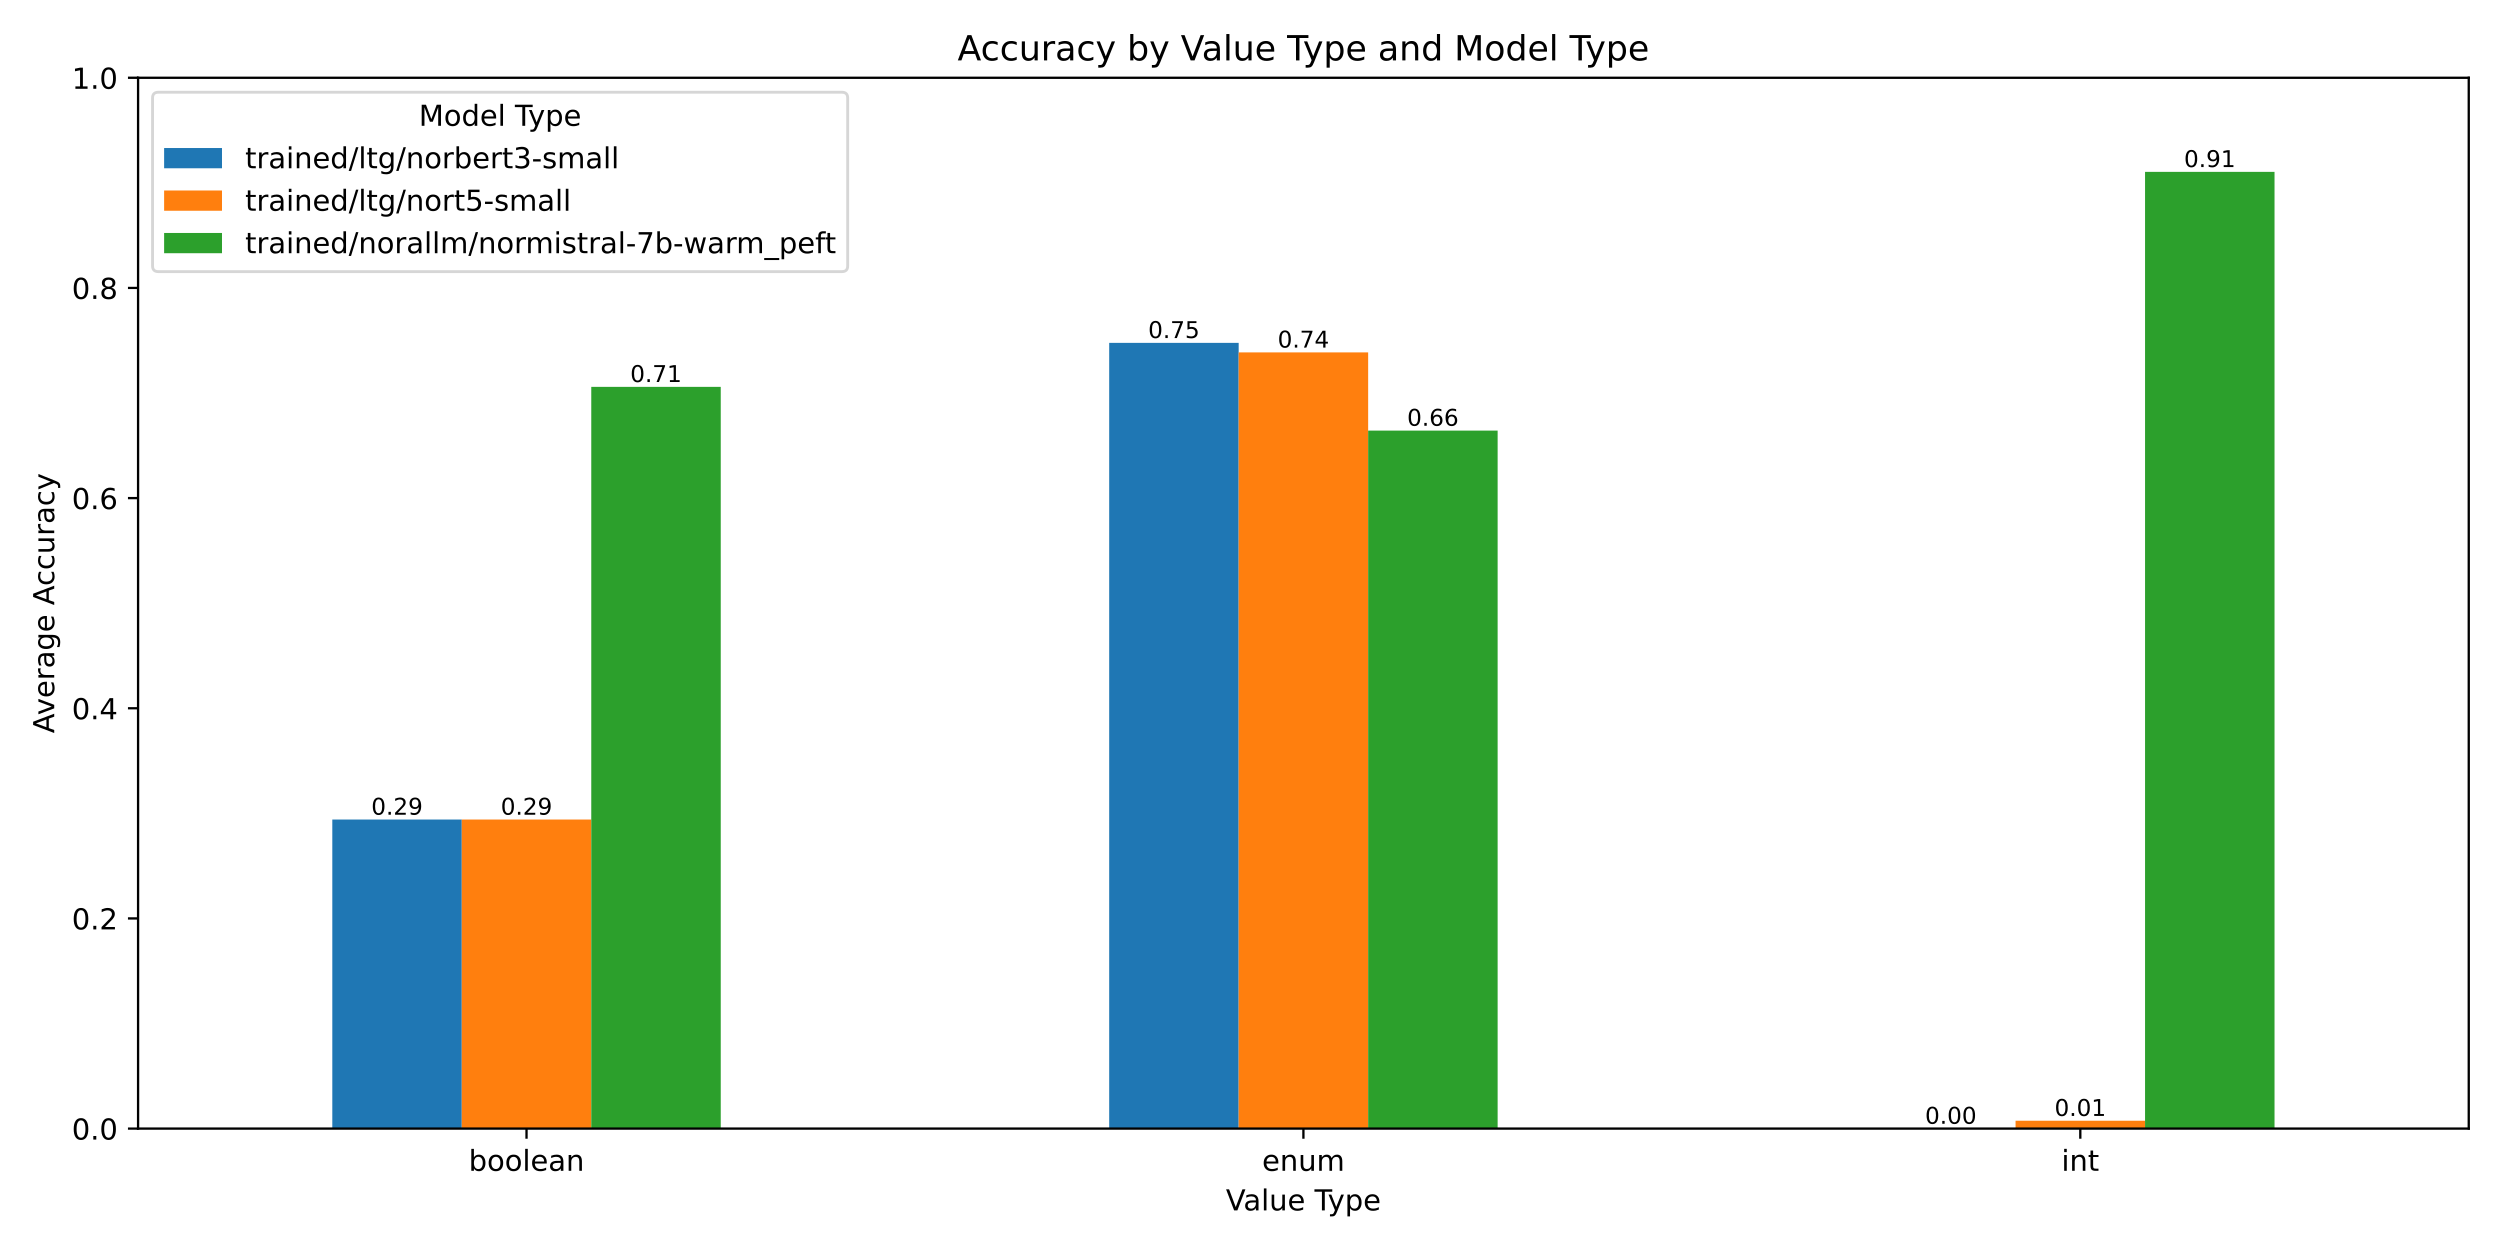
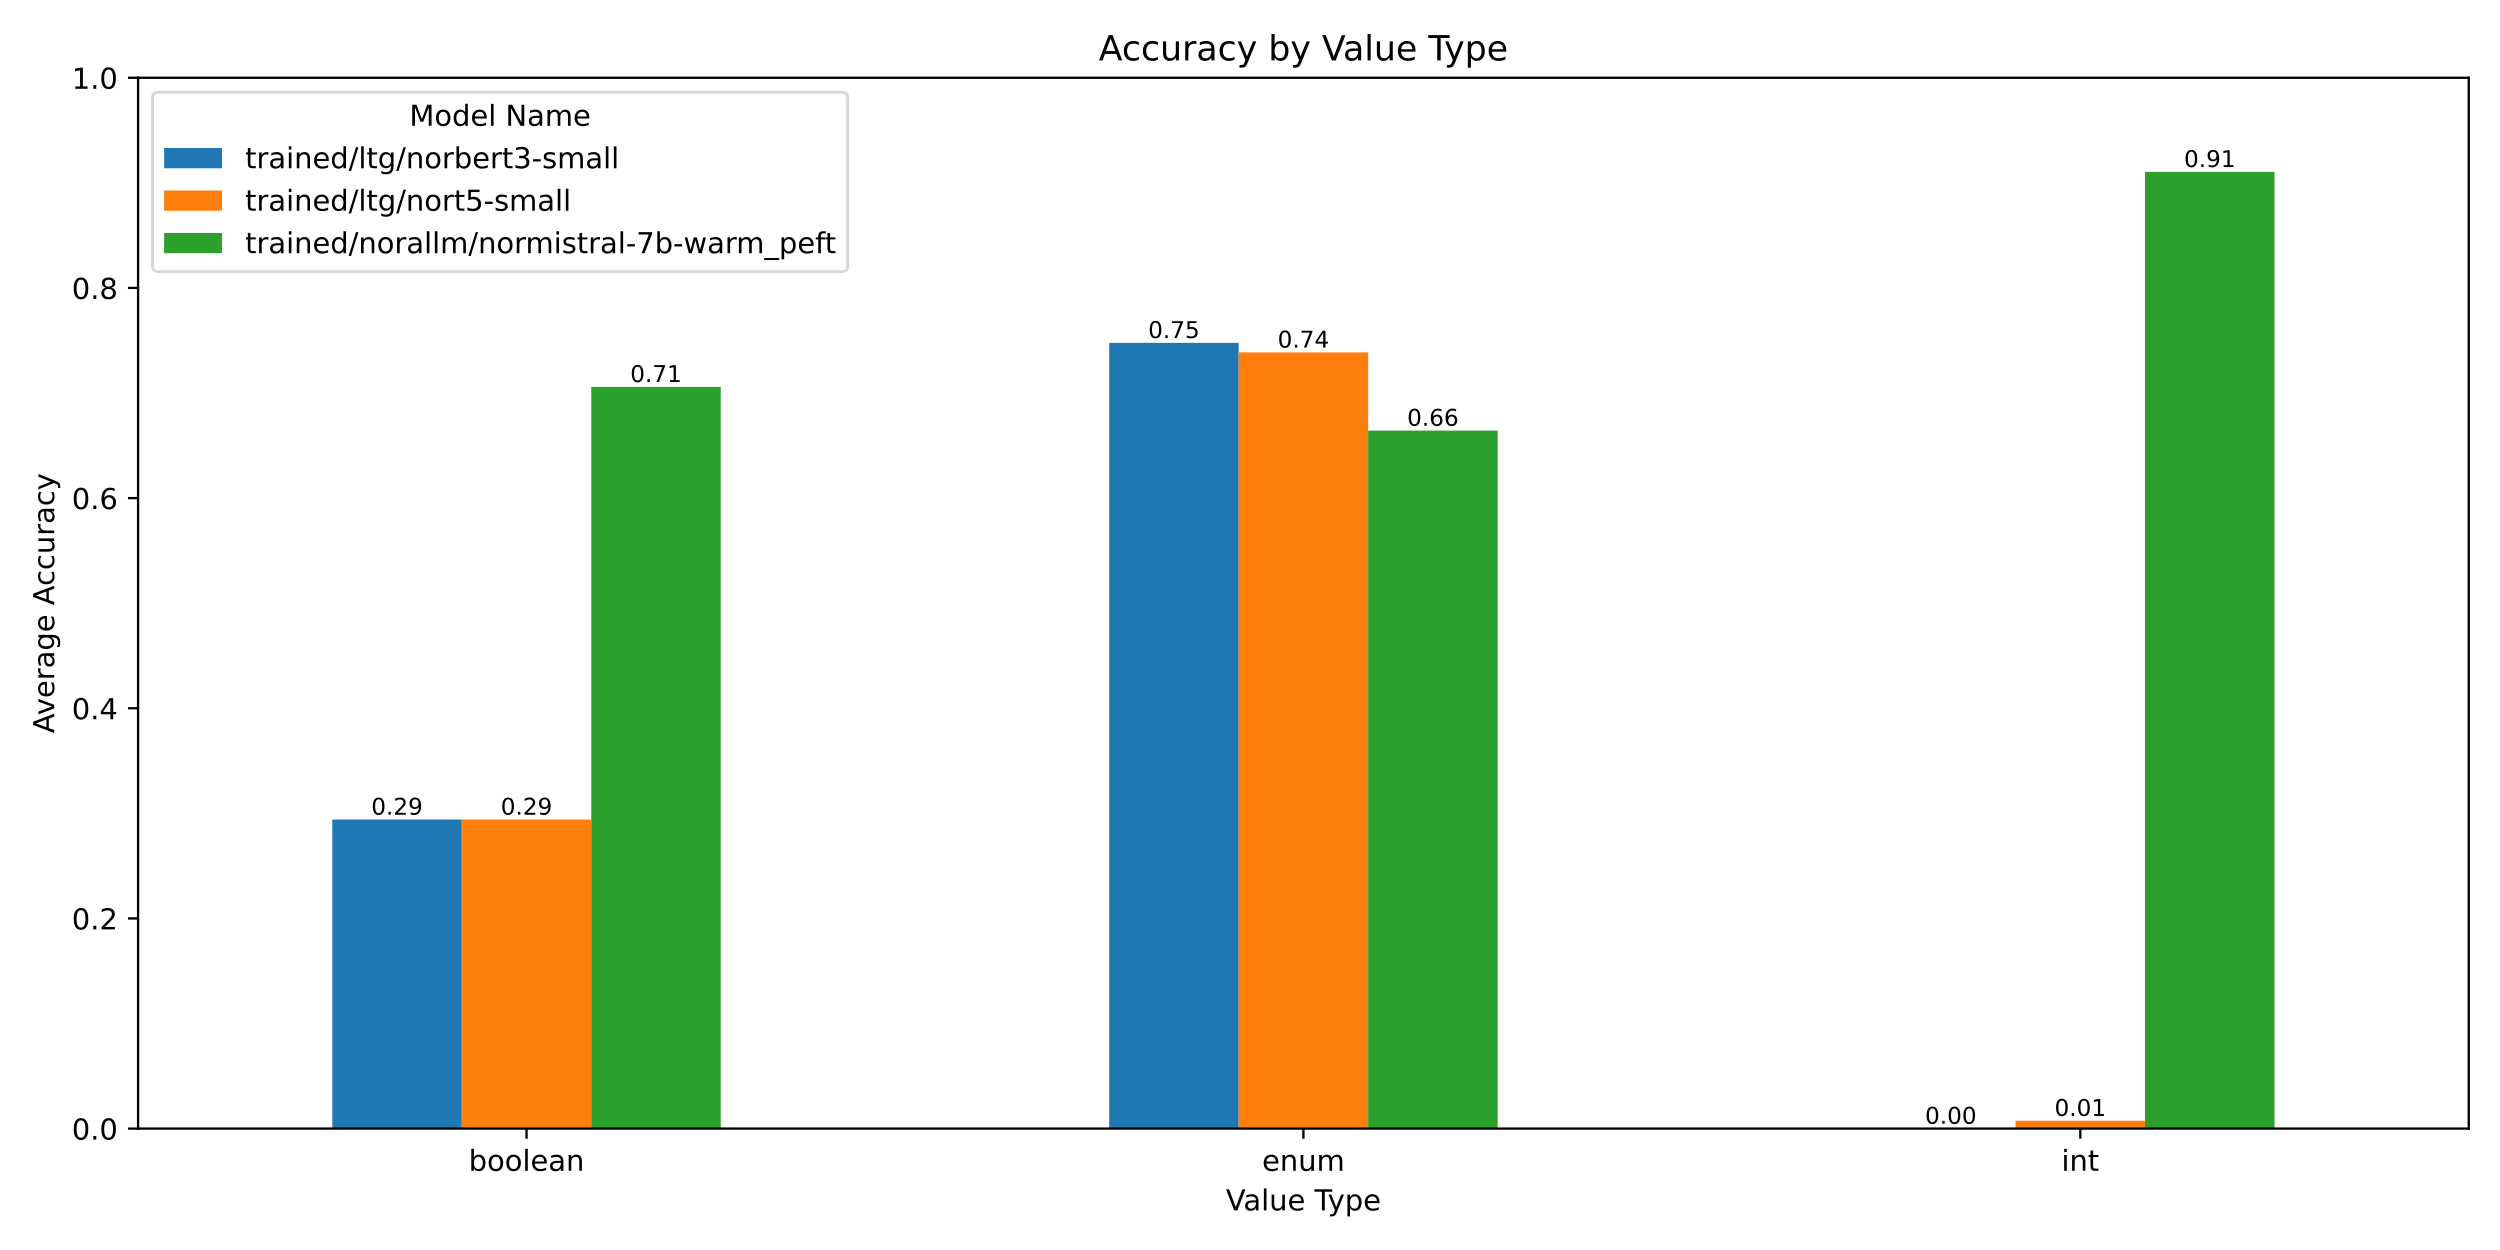
<svg xmlns="http://www.w3.org/2000/svg" xmlns:xlink="http://www.w3.org/1999/xlink" width="864pt" height="432pt" viewBox="0 0 864 432" version="1.1">
  <defs>
    <style type="text/css">*{stroke-linejoin: round; stroke-linecap: butt}</style>
  </defs>
  <g id="figure_1">
    <g id="patch_1">
      <path d="M 0 432  L 864 432  L 864 0  L 0 0  z " style="fill: #ffffff" />
    </g>
    <g id="axes_1">
      <g id="patch_2">
        <path d="M 47.72 390.04  L 853.2 390.04  L 853.2 26.88  L 47.72 26.88  z " style="fill: #ffffff" />
      </g>
      <g id="patch_3">
-         <path d="M 114.843 390.04  L 159.592 390.04  L 159.592 283.228  L 114.843 283.228  z " clip-path="url(#p3a7d5d9609)" style="fill: #1f77b4" />
+         <path d="M 114.843 390.04  L 159.592 390.04  L 159.592 283.228  L 114.843 283.228  z " clip-path="url(#pb4aa0bcb97)" style="fill: #1f77b4" />
      </g>
      <g id="patch_4">
-         <path d="M 383.337 390.04  L 428.086 390.04  L 428.086 118.494  L 383.337 118.494  z " clip-path="url(#p3a7d5d9609)" style="fill: #1f77b4" />
+         <path d="M 383.337 390.04  L 428.086 390.04  L 428.086 118.494  L 383.337 118.494  z " clip-path="url(#pb4aa0bcb97)" style="fill: #1f77b4" />
      </g>
      <g id="patch_5">
-         <path d="M 651.83 390.04  L 696.579 390.04  L 696.579 390.04  L 651.83 390.04  z " clip-path="url(#p3a7d5d9609)" style="fill: #1f77b4" />
+         <path d="M 651.83 390.04  L 696.579 390.04  L 696.579 390.04  L 651.83 390.04  z " clip-path="url(#pb4aa0bcb97)" style="fill: #1f77b4" />
      </g>
      <g id="patch_6">
-         <path d="M 159.592 390.04  L 204.341 390.04  L 204.341 283.228  L 159.592 283.228  z " clip-path="url(#p3a7d5d9609)" style="fill: #ff7f0e" />
+         <path d="M 159.592 390.04  L 204.341 390.04  L 204.341 283.228  L 159.592 283.228  z " clip-path="url(#pb4aa0bcb97)" style="fill: #ff7f0e" />
      </g>
      <g id="patch_7">
-         <path d="M 428.086 390.04  L 472.834 390.04  L 472.834 121.789  L 428.086 121.789  z " clip-path="url(#p3a7d5d9609)" style="fill: #ff7f0e" />
+         <path d="M 428.086 390.04  L 472.834 390.04  L 472.834 121.789  L 428.086 121.789  z " clip-path="url(#pb4aa0bcb97)" style="fill: #ff7f0e" />
      </g>
      <g id="patch_8">
-         <path d="M 696.579 390.04  L 741.328 390.04  L 741.328 387.33  L 696.579 387.33  z " clip-path="url(#p3a7d5d9609)" style="fill: #ff7f0e" />
+         <path d="M 696.579 390.04  L 741.328 390.04  L 741.328 387.33  L 696.579 387.33  z " clip-path="url(#pb4aa0bcb97)" style="fill: #ff7f0e" />
      </g>
      <g id="patch_9">
-         <path d="M 204.341 390.04  L 249.09 390.04  L 249.09 133.692  L 204.341 133.692  z " clip-path="url(#p3a7d5d9609)" style="fill: #2ca02c" />
+         <path d="M 204.341 390.04  L 249.09 390.04  L 249.09 133.692  L 204.341 133.692  z " clip-path="url(#pb4aa0bcb97)" style="fill: #2ca02c" />
      </g>
      <g id="patch_10">
-         <path d="M 472.834 390.04  L 517.583 390.04  L 517.583 148.812  L 472.834 148.812  z " clip-path="url(#p3a7d5d9609)" style="fill: #2ca02c" />
+         <path d="M 472.834 390.04  L 517.583 390.04  L 517.583 148.812  L 472.834 148.812  z " clip-path="url(#pb4aa0bcb97)" style="fill: #2ca02c" />
      </g>
      <g id="patch_11">
-         <path d="M 741.328 390.04  L 786.077 390.04  L 786.077 59.402  L 741.328 59.402  z " clip-path="url(#p3a7d5d9609)" style="fill: #2ca02c" />
+         <path d="M 741.328 390.04  L 786.077 390.04  L 786.077 59.402  L 741.328 59.402  z " clip-path="url(#pb4aa0bcb97)" style="fill: #2ca02c" />
      </g>
      <g id="matplotlib.axis_1">
        <g id="xtick_1">
          <g id="line2d_1">
            <defs>
-               <path id="m3a4e06d120" d="M 0 0  L 0 3.5  " style="stroke: #000000; stroke-width: 0.8" />
-             </defs>
-             <g>
-               <use xlink:href="#m3a4e06d120" x="181.967" y="390.04" style="stroke: #000000; stroke-width: 0.8" />
+               <path id="m294a4c7ff5" d="M 0 0  L 0 3.5  " style="stroke: #000000; stroke-width: 0.8" />
+             </defs>
+             <g>
+               <use xlink:href="#m294a4c7ff5" x="181.967" y="390.04" style="stroke: #000000; stroke-width: 0.8" />
            </g>
          </g>
          <g id="text_1">
            <g transform="translate(161.9753 404.6384) scale(0.1 -0.1)">
              <defs>
                <path id="DejaVuSans-62" d="M 3116 1747  Q 3116 2381 2855 2742  Q 2594 3103 2138 3103  Q 1681 3103 1420 2742  Q 1159 2381 1159 1747  Q 1159 1113 1420 752  Q 1681 391 2138 391  Q 2594 391 2855 752  Q 3116 1113 3116 1747  z M 1159 2969  Q 1341 3281 1617 3432  Q 1894 3584 2278 3584  Q 2916 3584 3314 3078  Q 3713 2572 3713 1747  Q 3713 922 3314 415  Q 2916 -91 2278 -91  Q 1894 -91 1617 61  Q 1341 213 1159 525  L 1159 0  L 581 0  L 581 4863  L 1159 4863  L 1159 2969  z " transform="scale(0.015625)" />
                <path id="DejaVuSans-6f" d="M 1959 3097  Q 1497 3097 1228 2736  Q 959 2375 959 1747  Q 959 1119 1226 758  Q 1494 397 1959 397  Q 2419 397 2687 759  Q 2956 1122 2956 1747  Q 2956 2369 2687 2733  Q 2419 3097 1959 3097  z M 1959 3584  Q 2709 3584 3137 3096  Q 3566 2609 3566 1747  Q 3566 888 3137 398  Q 2709 -91 1959 -91  Q 1206 -91 779 398  Q 353 888 353 1747  Q 353 2609 779 3096  Q 1206 3584 1959 3584  z " transform="scale(0.015625)" />
                <path id="DejaVuSans-6c" d="M 603 4863  L 1178 4863  L 1178 0  L 603 0  L 603 4863  z " transform="scale(0.015625)" />
                <path id="DejaVuSans-65" d="M 3597 1894  L 3597 1613  L 953 1613  Q 991 1019 1311 708  Q 1631 397 2203 397  Q 2534 397 2845 478  Q 3156 559 3463 722  L 3463 178  Q 3153 47 2828 -22  Q 2503 -91 2169 -91  Q 1331 -91 842 396  Q 353 884 353 1716  Q 353 2575 817 3079  Q 1281 3584 2069 3584  Q 2775 3584 3186 3129  Q 3597 2675 3597 1894  z M 3022 2063  Q 3016 2534 2758 2815  Q 2500 3097 2075 3097  Q 1594 3097 1305 2825  Q 1016 2553 972 2059  L 3022 2063  z " transform="scale(0.015625)" />
                <path id="DejaVuSans-61" d="M 2194 1759  Q 1497 1759 1228 1600  Q 959 1441 959 1056  Q 959 750 1161 570  Q 1363 391 1709 391  Q 2188 391 2477 730  Q 2766 1069 2766 1631  L 2766 1759  L 2194 1759  z M 3341 1997  L 3341 0  L 2766 0  L 2766 531  Q 2569 213 2275 61  Q 1981 -91 1556 -91  Q 1019 -91 701 211  Q 384 513 384 1019  Q 384 1609 779 1909  Q 1175 2209 1959 2209  L 2766 2209  L 2766 2266  Q 2766 2663 2505 2880  Q 2244 3097 1772 3097  Q 1472 3097 1187 3025  Q 903 2953 641 2809  L 641 3341  Q 956 3463 1253 3523  Q 1550 3584 1831 3584  Q 2591 3584 2966 3190  Q 3341 2797 3341 1997  z " transform="scale(0.015625)" />
                <path id="DejaVuSans-6e" d="M 3513 2113  L 3513 0  L 2938 0  L 2938 2094  Q 2938 2591 2744 2837  Q 2550 3084 2163 3084  Q 1697 3084 1428 2787  Q 1159 2491 1159 1978  L 1159 0  L 581 0  L 581 3500  L 1159 3500  L 1159 2956  Q 1366 3272 1645 3428  Q 1925 3584 2291 3584  Q 2894 3584 3203 3211  Q 3513 2838 3513 2113  z " transform="scale(0.015625)" />
              </defs>
              <use xlink:href="#DejaVuSans-62" />
              <use xlink:href="#DejaVuSans-6f" transform="translate(63.47656 0)" />
              <use xlink:href="#DejaVuSans-6f" transform="translate(124.6582 0)" />
              <use xlink:href="#DejaVuSans-6c" transform="translate(185.8398 0)" />
              <use xlink:href="#DejaVuSans-65" transform="translate(213.623 0)" />
              <use xlink:href="#DejaVuSans-61" transform="translate(275.1465 0)" />
              <use xlink:href="#DejaVuSans-6e" transform="translate(336.4258 0)" />
            </g>
          </g>
        </g>
        <g id="xtick_2">
          <g id="line2d_2">
            <g>
-               <use xlink:href="#m3a4e06d120" x="450.46" y="390.04" style="stroke: #000000; stroke-width: 0.8" />
+               <use xlink:href="#m294a4c7ff5" x="450.46" y="390.04" style="stroke: #000000; stroke-width: 0.8" />
            </g>
          </g>
          <g id="text_2">
            <g transform="translate(436.1756 404.6384) scale(0.1 -0.1)">
              <defs>
                <path id="DejaVuSans-75" d="M 544 1381  L 544 3500  L 1119 3500  L 1119 1403  Q 1119 906 1312 657  Q 1506 409 1894 409  Q 2359 409 2629 706  Q 2900 1003 2900 1516  L 2900 3500  L 3475 3500  L 3475 0  L 2900 0  L 2900 538  Q 2691 219 2414 64  Q 2138 -91 1772 -91  Q 1169 -91 856 284  Q 544 659 544 1381  z M 1991 3584  L 1991 3584  z " transform="scale(0.015625)" />
                <path id="DejaVuSans-6d" d="M 3328 2828  Q 3544 3216 3844 3400  Q 4144 3584 4550 3584  Q 5097 3584 5394 3201  Q 5691 2819 5691 2113  L 5691 0  L 5113 0  L 5113 2094  Q 5113 2597 4934 2840  Q 4756 3084 4391 3084  Q 3944 3084 3684 2787  Q 3425 2491 3425 1978  L 3425 0  L 2847 0  L 2847 2094  Q 2847 2600 2669 2842  Q 2491 3084 2119 3084  Q 1678 3084 1418 2786  Q 1159 2488 1159 1978  L 1159 0  L 581 0  L 581 3500  L 1159 3500  L 1159 2956  Q 1356 3278 1631 3431  Q 1906 3584 2284 3584  Q 2666 3584 2933 3390  Q 3200 3197 3328 2828  z " transform="scale(0.015625)" />
              </defs>
              <use xlink:href="#DejaVuSans-65" />
              <use xlink:href="#DejaVuSans-6e" transform="translate(61.52344 0)" />
              <use xlink:href="#DejaVuSans-75" transform="translate(124.9023 0)" />
              <use xlink:href="#DejaVuSans-6d" transform="translate(188.2812 0)" />
            </g>
          </g>
        </g>
        <g id="xtick_3">
          <g id="line2d_3">
            <g>
-               <use xlink:href="#m3a4e06d120" x="718.953" y="390.04" style="stroke: #000000; stroke-width: 0.8" />
+               <use xlink:href="#m294a4c7ff5" x="718.953" y="390.04" style="stroke: #000000; stroke-width: 0.8" />
            </g>
          </g>
          <g id="text_3">
            <g transform="translate(712.4354 404.6384) scale(0.1 -0.1)">
              <defs>
                <path id="DejaVuSans-69" d="M 603 3500  L 1178 3500  L 1178 0  L 603 0  L 603 3500  z M 603 4863  L 1178 4863  L 1178 4134  L 603 4134  L 603 4863  z " transform="scale(0.015625)" />
                <path id="DejaVuSans-74" d="M 1172 4494  L 1172 3500  L 2356 3500  L 2356 3053  L 1172 3053  L 1172 1153  Q 1172 725 1289 603  Q 1406 481 1766 481  L 2356 481  L 2356 0  L 1766 0  Q 1100 0 847 248  Q 594 497 594 1153  L 594 3053  L 172 3053  L 172 3500  L 594 3500  L 594 4494  L 1172 4494  z " transform="scale(0.015625)" />
              </defs>
              <use xlink:href="#DejaVuSans-69" />
              <use xlink:href="#DejaVuSans-6e" transform="translate(27.7832 0)" />
              <use xlink:href="#DejaVuSans-74" transform="translate(91.16211 0)" />
            </g>
          </g>
        </g>
        <g id="text_4">
          <g transform="translate(423.6569 418.3166) scale(0.1 -0.1)">
            <defs>
              <path id="DejaVuSans-56" d="M 1831 0  L 50 4666  L 709 4666  L 2188 738  L 3669 4666  L 4325 4666  L 2547 0  L 1831 0  z " transform="scale(0.015625)" />
              <path id="DejaVuSans-20" transform="scale(0.015625)" />
              <path id="DejaVuSans-54" d="M -19 4666  L 3928 4666  L 3928 4134  L 2272 4134  L 2272 0  L 1638 0  L 1638 4134  L -19 4134  L -19 4666  z " transform="scale(0.015625)" />
              <path id="DejaVuSans-79" d="M 2059 -325  Q 1816 -950 1584 -1140  Q 1353 -1331 966 -1331  L 506 -1331  L 506 -850  L 844 -850  Q 1081 -850 1212 -737  Q 1344 -625 1503 -206  L 1606 56  L 191 3500  L 800 3500  L 1894 763  L 2988 3500  L 3597 3500  L 2059 -325  z " transform="scale(0.015625)" />
              <path id="DejaVuSans-70" d="M 1159 525  L 1159 -1331  L 581 -1331  L 581 3500  L 1159 3500  L 1159 2969  Q 1341 3281 1617 3432  Q 1894 3584 2278 3584  Q 2916 3584 3314 3078  Q 3713 2572 3713 1747  Q 3713 922 3314 415  Q 2916 -91 2278 -91  Q 1894 -91 1617 61  Q 1341 213 1159 525  z M 3116 1747  Q 3116 2381 2855 2742  Q 2594 3103 2138 3103  Q 1681 3103 1420 2742  Q 1159 2381 1159 1747  Q 1159 1113 1420 752  Q 1681 391 2138 391  Q 2594 391 2855 752  Q 3116 1113 3116 1747  z " transform="scale(0.015625)" />
            </defs>
            <use xlink:href="#DejaVuSans-56" />
            <use xlink:href="#DejaVuSans-61" transform="translate(60.6582 0)" />
            <use xlink:href="#DejaVuSans-6c" transform="translate(121.9375 0)" />
            <use xlink:href="#DejaVuSans-75" transform="translate(149.7207 0)" />
            <use xlink:href="#DejaVuSans-65" transform="translate(213.0996 0)" />
            <use xlink:href="#DejaVuSans-20" transform="translate(274.623 0)" />
            <use xlink:href="#DejaVuSans-54" transform="translate(306.4102 0)" />
            <use xlink:href="#DejaVuSans-79" transform="translate(351.8691 0)" />
            <use xlink:href="#DejaVuSans-70" transform="translate(411.0488 0)" />
            <use xlink:href="#DejaVuSans-65" transform="translate(474.5254 0)" />
          </g>
        </g>
      </g>
      <g id="matplotlib.axis_2">
        <g id="ytick_1">
          <g id="line2d_4">
            <defs>
-               <path id="mbb9249fe1e" d="M 0 0  L -3.5 0  " style="stroke: #000000; stroke-width: 0.8" />
-             </defs>
-             <g>
-               <use xlink:href="#mbb9249fe1e" x="47.72" y="390.04" style="stroke: #000000; stroke-width: 0.8" />
+               <path id="m70c46b0706" d="M 0 0  L -3.5 0  " style="stroke: #000000; stroke-width: 0.8" />
+             </defs>
+             <g>
+               <use xlink:href="#m70c46b0706" x="47.72" y="390.04" style="stroke: #000000; stroke-width: 0.8" />
            </g>
          </g>
          <g id="text_5">
            <g transform="translate(24.81687 393.8392) scale(0.1 -0.1)">
              <defs>
                <path id="DejaVuSans-30" d="M 2034 4250  Q 1547 4250 1301 3770  Q 1056 3291 1056 2328  Q 1056 1369 1301 889  Q 1547 409 2034 409  Q 2525 409 2770 889  Q 3016 1369 3016 2328  Q 3016 3291 2770 3770  Q 2525 4250 2034 4250  z M 2034 4750  Q 2819 4750 3233 4129  Q 3647 3509 3647 2328  Q 3647 1150 3233 529  Q 2819 -91 2034 -91  Q 1250 -91 836 529  Q 422 1150 422 2328  Q 422 3509 836 4129  Q 1250 4750 2034 4750  z " transform="scale(0.015625)" />
                <path id="DejaVuSans-2e" d="M 684 794  L 1344 794  L 1344 0  L 684 0  L 684 794  z " transform="scale(0.015625)" />
              </defs>
              <use xlink:href="#DejaVuSans-30" />
              <use xlink:href="#DejaVuSans-2e" transform="translate(63.62305 0)" />
              <use xlink:href="#DejaVuSans-30" transform="translate(95.41016 0)" />
            </g>
          </g>
        </g>
        <g id="ytick_2">
          <g id="line2d_5">
            <g>
-               <use xlink:href="#mbb9249fe1e" x="47.72" y="317.408" style="stroke: #000000; stroke-width: 0.8" />
+               <use xlink:href="#m70c46b0706" x="47.72" y="317.408" style="stroke: #000000; stroke-width: 0.8" />
            </g>
          </g>
          <g id="text_6">
            <g transform="translate(24.81687 321.2072) scale(0.1 -0.1)">
              <defs>
                <path id="DejaVuSans-32" d="M 1228 531  L 3431 531  L 3431 0  L 469 0  L 469 531  Q 828 903 1448 1529  Q 2069 2156 2228 2338  Q 2531 2678 2651 2914  Q 2772 3150 2772 3378  Q 2772 3750 2511 3984  Q 2250 4219 1831 4219  Q 1534 4219 1204 4116  Q 875 4013 500 3803  L 500 4441  Q 881 4594 1212 4672  Q 1544 4750 1819 4750  Q 2544 4750 2975 4387  Q 3406 4025 3406 3419  Q 3406 3131 3298 2873  Q 3191 2616 2906 2266  Q 2828 2175 2409 1742  Q 1991 1309 1228 531  z " transform="scale(0.015625)" />
              </defs>
              <use xlink:href="#DejaVuSans-30" />
              <use xlink:href="#DejaVuSans-2e" transform="translate(63.62305 0)" />
              <use xlink:href="#DejaVuSans-32" transform="translate(95.41016 0)" />
            </g>
          </g>
        </g>
        <g id="ytick_3">
          <g id="line2d_6">
            <g>
-               <use xlink:href="#mbb9249fe1e" x="47.72" y="244.776" style="stroke: #000000; stroke-width: 0.8" />
+               <use xlink:href="#m70c46b0706" x="47.72" y="244.776" style="stroke: #000000; stroke-width: 0.8" />
            </g>
          </g>
          <g id="text_7">
            <g transform="translate(24.81687 248.5752) scale(0.1 -0.1)">
              <defs>
                <path id="DejaVuSans-34" d="M 2419 4116  L 825 1625  L 2419 1625  L 2419 4116  z M 2253 4666  L 3047 4666  L 3047 1625  L 3713 1625  L 3713 1100  L 3047 1100  L 3047 0  L 2419 0  L 2419 1100  L 313 1100  L 313 1709  L 2253 4666  z " transform="scale(0.015625)" />
              </defs>
              <use xlink:href="#DejaVuSans-30" />
              <use xlink:href="#DejaVuSans-2e" transform="translate(63.62305 0)" />
              <use xlink:href="#DejaVuSans-34" transform="translate(95.41016 0)" />
            </g>
          </g>
        </g>
        <g id="ytick_4">
          <g id="line2d_7">
            <g>
-               <use xlink:href="#mbb9249fe1e" x="47.72" y="172.144" style="stroke: #000000; stroke-width: 0.8" />
+               <use xlink:href="#m70c46b0706" x="47.72" y="172.144" style="stroke: #000000; stroke-width: 0.8" />
            </g>
          </g>
          <g id="text_8">
            <g transform="translate(24.81687 175.9432) scale(0.1 -0.1)">
              <defs>
                <path id="DejaVuSans-36" d="M 2113 2584  Q 1688 2584 1439 2293  Q 1191 2003 1191 1497  Q 1191 994 1439 701  Q 1688 409 2113 409  Q 2538 409 2786 701  Q 3034 994 3034 1497  Q 3034 2003 2786 2293  Q 2538 2584 2113 2584  z M 3366 4563  L 3366 3988  Q 3128 4100 2886 4159  Q 2644 4219 2406 4219  Q 1781 4219 1451 3797  Q 1122 3375 1075 2522  Q 1259 2794 1537 2939  Q 1816 3084 2150 3084  Q 2853 3084 3261 2657  Q 3669 2231 3669 1497  Q 3669 778 3244 343  Q 2819 -91 2113 -91  Q 1303 -91 875 529  Q 447 1150 447 2328  Q 447 3434 972 4092  Q 1497 4750 2381 4750  Q 2619 4750 2861 4703  Q 3103 4656 3366 4563  z " transform="scale(0.015625)" />
              </defs>
              <use xlink:href="#DejaVuSans-30" />
              <use xlink:href="#DejaVuSans-2e" transform="translate(63.62305 0)" />
              <use xlink:href="#DejaVuSans-36" transform="translate(95.41016 0)" />
            </g>
          </g>
        </g>
        <g id="ytick_5">
          <g id="line2d_8">
            <g>
-               <use xlink:href="#mbb9249fe1e" x="47.72" y="99.512" style="stroke: #000000; stroke-width: 0.8" />
+               <use xlink:href="#m70c46b0706" x="47.72" y="99.512" style="stroke: #000000; stroke-width: 0.8" />
            </g>
          </g>
          <g id="text_9">
            <g transform="translate(24.81687 103.3112) scale(0.1 -0.1)">
              <defs>
                <path id="DejaVuSans-38" d="M 2034 2216  Q 1584 2216 1326 1975  Q 1069 1734 1069 1313  Q 1069 891 1326 650  Q 1584 409 2034 409  Q 2484 409 2743 651  Q 3003 894 3003 1313  Q 3003 1734 2745 1975  Q 2488 2216 2034 2216  z M 1403 2484  Q 997 2584 770 2862  Q 544 3141 544 3541  Q 544 4100 942 4425  Q 1341 4750 2034 4750  Q 2731 4750 3128 4425  Q 3525 4100 3525 3541  Q 3525 3141 3298 2862  Q 3072 2584 2669 2484  Q 3125 2378 3379 2068  Q 3634 1759 3634 1313  Q 3634 634 3220 271  Q 2806 -91 2034 -91  Q 1263 -91 848 271  Q 434 634 434 1313  Q 434 1759 690 2068  Q 947 2378 1403 2484  z M 1172 3481  Q 1172 3119 1398 2916  Q 1625 2713 2034 2713  Q 2441 2713 2670 2916  Q 2900 3119 2900 3481  Q 2900 3844 2670 4047  Q 2441 4250 2034 4250  Q 1625 4250 1398 4047  Q 1172 3844 1172 3481  z " transform="scale(0.015625)" />
              </defs>
              <use xlink:href="#DejaVuSans-30" />
              <use xlink:href="#DejaVuSans-2e" transform="translate(63.62305 0)" />
              <use xlink:href="#DejaVuSans-38" transform="translate(95.41016 0)" />
            </g>
          </g>
        </g>
        <g id="ytick_6">
          <g id="line2d_9">
            <g>
-               <use xlink:href="#mbb9249fe1e" x="47.72" y="26.88" style="stroke: #000000; stroke-width: 0.8" />
+               <use xlink:href="#m70c46b0706" x="47.72" y="26.88" style="stroke: #000000; stroke-width: 0.8" />
            </g>
          </g>
          <g id="text_10">
            <g transform="translate(24.81687 30.67922) scale(0.1 -0.1)">
              <defs>
                <path id="DejaVuSans-31" d="M 794 531  L 1825 531  L 1825 4091  L 703 3866  L 703 4441  L 1819 4666  L 2450 4666  L 2450 531  L 3481 531  L 3481 0  L 794 0  L 794 531  z " transform="scale(0.015625)" />
              </defs>
              <use xlink:href="#DejaVuSans-31" />
              <use xlink:href="#DejaVuSans-2e" transform="translate(63.62305 0)" />
              <use xlink:href="#DejaVuSans-30" transform="translate(95.41016 0)" />
            </g>
          </g>
        </g>
        <g id="text_11">
          <g transform="translate(18.73719 253.41) rotate(-90) scale(0.1 -0.1)">
            <defs>
              <path id="DejaVuSans-41" d="M 2188 4044  L 1331 1722  L 3047 1722  L 2188 4044  z M 1831 4666  L 2547 4666  L 4325 0  L 3669 0  L 3244 1197  L 1141 1197  L 716 0  L 50 0  L 1831 4666  z " transform="scale(0.015625)" />
              <path id="DejaVuSans-76" d="M 191 3500  L 800 3500  L 1894 563  L 2988 3500  L 3597 3500  L 2284 0  L 1503 0  L 191 3500  z " transform="scale(0.015625)" />
              <path id="DejaVuSans-72" d="M 2631 2963  Q 2534 3019 2420 3045  Q 2306 3072 2169 3072  Q 1681 3072 1420 2755  Q 1159 2438 1159 1844  L 1159 0  L 581 0  L 581 3500  L 1159 3500  L 1159 2956  Q 1341 3275 1631 3429  Q 1922 3584 2338 3584  Q 2397 3584 2469 3576  Q 2541 3569 2628 3553  L 2631 2963  z " transform="scale(0.015625)" />
              <path id="DejaVuSans-67" d="M 2906 1791  Q 2906 2416 2648 2759  Q 2391 3103 1925 3103  Q 1463 3103 1205 2759  Q 947 2416 947 1791  Q 947 1169 1205 825  Q 1463 481 1925 481  Q 2391 481 2648 825  Q 2906 1169 2906 1791  z M 3481 434  Q 3481 -459 3084 -895  Q 2688 -1331 1869 -1331  Q 1566 -1331 1297 -1286  Q 1028 -1241 775 -1147  L 775 -588  Q 1028 -725 1275 -790  Q 1522 -856 1778 -856  Q 2344 -856 2625 -561  Q 2906 -266 2906 331  L 2906 616  Q 2728 306 2450 153  Q 2172 0 1784 0  Q 1141 0 747 490  Q 353 981 353 1791  Q 353 2603 747 3093  Q 1141 3584 1784 3584  Q 2172 3584 2450 3431  Q 2728 3278 2906 2969  L 2906 3500  L 3481 3500  L 3481 434  z " transform="scale(0.015625)" />
              <path id="DejaVuSans-63" d="M 3122 3366  L 3122 2828  Q 2878 2963 2633 3030  Q 2388 3097 2138 3097  Q 1578 3097 1268 2742  Q 959 2388 959 1747  Q 959 1106 1268 751  Q 1578 397 2138 397  Q 2388 397 2633 464  Q 2878 531 3122 666  L 3122 134  Q 2881 22 2623 -34  Q 2366 -91 2075 -91  Q 1284 -91 818 406  Q 353 903 353 1747  Q 353 2603 823 3093  Q 1294 3584 2113 3584  Q 2378 3584 2631 3529  Q 2884 3475 3122 3366  z " transform="scale(0.015625)" />
            </defs>
            <use xlink:href="#DejaVuSans-41" />
            <use xlink:href="#DejaVuSans-76" transform="translate(62.5332 0)" />
            <use xlink:href="#DejaVuSans-65" transform="translate(121.7129 0)" />
            <use xlink:href="#DejaVuSans-72" transform="translate(183.2363 0)" />
            <use xlink:href="#DejaVuSans-61" transform="translate(224.3496 0)" />
            <use xlink:href="#DejaVuSans-67" transform="translate(285.6289 0)" />
            <use xlink:href="#DejaVuSans-65" transform="translate(349.1055 0)" />
            <use xlink:href="#DejaVuSans-20" transform="translate(410.6289 0)" />
            <use xlink:href="#DejaVuSans-41" transform="translate(442.416 0)" />
            <use xlink:href="#DejaVuSans-63" transform="translate(509.0742 0)" />
            <use xlink:href="#DejaVuSans-63" transform="translate(564.0547 0)" />
            <use xlink:href="#DejaVuSans-75" transform="translate(619.0352 0)" />
            <use xlink:href="#DejaVuSans-72" transform="translate(682.4141 0)" />
            <use xlink:href="#DejaVuSans-61" transform="translate(723.5273 0)" />
            <use xlink:href="#DejaVuSans-63" transform="translate(784.8066 0)" />
            <use xlink:href="#DejaVuSans-79" transform="translate(839.7871 0)" />
          </g>
        </g>
      </g>
      <g id="patch_12">
        <path d="M 47.72 390.04  L 47.72 26.88  " style="fill: none; stroke: #000000; stroke-width: 0.8; stroke-linejoin: miter; stroke-linecap: square" />
      </g>
      <g id="patch_13">
        <path d="M 853.2 390.04  L 853.2 26.88  " style="fill: none; stroke: #000000; stroke-width: 0.8; stroke-linejoin: miter; stroke-linecap: square" />
      </g>
      <g id="patch_14">
        <path d="M 47.72 390.04  L 853.2 390.04  " style="fill: none; stroke: #000000; stroke-width: 0.8; stroke-linejoin: miter; stroke-linecap: square" />
      </g>
      <g id="patch_15">
        <path d="M 47.72 26.88  L 853.2 26.88  " style="fill: none; stroke: #000000; stroke-width: 0.8; stroke-linejoin: miter; stroke-linecap: square" />
      </g>
      <g id="text_12">
        <g transform="translate(128.3115 281.5645) scale(0.08 -0.08)">
          <defs>
            <path id="DejaVuSans-39" d="M 703 97  L 703 672  Q 941 559 1184 500  Q 1428 441 1663 441  Q 2288 441 2617 861  Q 2947 1281 2994 2138  Q 2813 1869 2534 1725  Q 2256 1581 1919 1581  Q 1219 1581 811 2004  Q 403 2428 403 3163  Q 403 3881 828 4315  Q 1253 4750 1959 4750  Q 2769 4750 3195 4129  Q 3622 3509 3622 2328  Q 3622 1225 3098 567  Q 2575 -91 1691 -91  Q 1453 -91 1209 -44  Q 966 3 703 97  z M 1959 2075  Q 2384 2075 2632 2365  Q 2881 2656 2881 3163  Q 2881 3666 2632 3958  Q 2384 4250 1959 4250  Q 1534 4250 1286 3958  Q 1038 3666 1038 3163  Q 1038 2656 1286 2365  Q 1534 2075 1959 2075  z " transform="scale(0.015625)" />
          </defs>
          <use xlink:href="#DejaVuSans-30" />
          <use xlink:href="#DejaVuSans-2e" transform="translate(63.62305 0)" />
          <use xlink:href="#DejaVuSans-32" transform="translate(95.41016 0)" />
          <use xlink:href="#DejaVuSans-39" transform="translate(159.0332 0)" />
        </g>
      </g>
      <g id="text_13">
        <g transform="translate(396.8049 116.8301) scale(0.08 -0.08)">
          <defs>
            <path id="DejaVuSans-37" d="M 525 4666  L 3525 4666  L 3525 4397  L 1831 0  L 1172 0  L 2766 4134  L 525 4134  L 525 4666  z " transform="scale(0.015625)" />
            <path id="DejaVuSans-35" d="M 691 4666  L 3169 4666  L 3169 4134  L 1269 4134  L 1269 2991  Q 1406 3038 1543 3061  Q 1681 3084 1819 3084  Q 2600 3084 3056 2656  Q 3513 2228 3513 1497  Q 3513 744 3044 326  Q 2575 -91 1722 -91  Q 1428 -91 1123 -41  Q 819 9 494 109  L 494 744  Q 775 591 1075 516  Q 1375 441 1709 441  Q 2250 441 2565 725  Q 2881 1009 2881 1497  Q 2881 1984 2565 2268  Q 2250 2553 1709 2553  Q 1456 2553 1204 2497  Q 953 2441 691 2322  L 691 4666  z " transform="scale(0.015625)" />
          </defs>
          <use xlink:href="#DejaVuSans-30" />
          <use xlink:href="#DejaVuSans-2e" transform="translate(63.62305 0)" />
          <use xlink:href="#DejaVuSans-37" transform="translate(95.41016 0)" />
          <use xlink:href="#DejaVuSans-35" transform="translate(159.0332 0)" />
        </g>
      </g>
      <g id="text_14">
        <g transform="translate(665.2982 388.3763) scale(0.08 -0.08)">
          <use xlink:href="#DejaVuSans-30" />
          <use xlink:href="#DejaVuSans-2e" transform="translate(63.62305 0)" />
          <use xlink:href="#DejaVuSans-30" transform="translate(95.41016 0)" />
          <use xlink:href="#DejaVuSans-30" transform="translate(159.0332 0)" />
        </g>
      </g>
      <g id="text_15">
        <g transform="translate(173.0604 281.5645) scale(0.08 -0.08)">
          <use xlink:href="#DejaVuSans-30" />
          <use xlink:href="#DejaVuSans-2e" transform="translate(63.62305 0)" />
          <use xlink:href="#DejaVuSans-32" transform="translate(95.41016 0)" />
          <use xlink:href="#DejaVuSans-39" transform="translate(159.0332 0)" />
        </g>
      </g>
      <g id="text_16">
        <g transform="translate(441.5537 120.1256) scale(0.08 -0.08)">
          <use xlink:href="#DejaVuSans-30" />
          <use xlink:href="#DejaVuSans-2e" transform="translate(63.62305 0)" />
          <use xlink:href="#DejaVuSans-37" transform="translate(95.41016 0)" />
          <use xlink:href="#DejaVuSans-34" transform="translate(159.0332 0)" />
        </g>
      </g>
      <g id="text_17">
        <g transform="translate(710.0471 385.6661) scale(0.08 -0.08)">
          <use xlink:href="#DejaVuSans-30" />
          <use xlink:href="#DejaVuSans-2e" transform="translate(63.62305 0)" />
          <use xlink:href="#DejaVuSans-30" transform="translate(95.41016 0)" />
          <use xlink:href="#DejaVuSans-31" transform="translate(159.0332 0)" />
        </g>
      </g>
      <g id="text_18">
        <g transform="translate(217.8093 132.028) scale(0.08 -0.08)">
          <use xlink:href="#DejaVuSans-30" />
          <use xlink:href="#DejaVuSans-2e" transform="translate(63.62305 0)" />
          <use xlink:href="#DejaVuSans-37" transform="translate(95.41016 0)" />
          <use xlink:href="#DejaVuSans-31" transform="translate(159.0332 0)" />
        </g>
      </g>
      <g id="text_19">
        <g transform="translate(486.3026 147.1484) scale(0.08 -0.08)">
          <use xlink:href="#DejaVuSans-30" />
          <use xlink:href="#DejaVuSans-2e" transform="translate(63.62305 0)" />
          <use xlink:href="#DejaVuSans-36" transform="translate(95.41016 0)" />
          <use xlink:href="#DejaVuSans-36" transform="translate(159.0332 0)" />
        </g>
      </g>
      <g id="text_20">
        <g transform="translate(754.796 57.73804) scale(0.08 -0.08)">
          <use xlink:href="#DejaVuSans-30" />
          <use xlink:href="#DejaVuSans-2e" transform="translate(63.62305 0)" />
          <use xlink:href="#DejaVuSans-39" transform="translate(95.41016 0)" />
          <use xlink:href="#DejaVuSans-31" transform="translate(159.0332 0)" />
        </g>
      </g>
      <g id="text_21">
-         <g transform="translate(330.9241 20.88) scale(0.12 -0.12)">
-           <defs>
-             <path id="DejaVuSans-64" d="M 2906 2969  L 2906 4863  L 3481 4863  L 3481 0  L 2906 0  L 2906 525  Q 2725 213 2448 61  Q 2172 -91 1784 -91  Q 1150 -91 751 415  Q 353 922 353 1747  Q 353 2572 751 3078  Q 1150 3584 1784 3584  Q 2172 3584 2448 3432  Q 2725 3281 2906 2969  z M 947 1747  Q 947 1113 1208 752  Q 1469 391 1925 391  Q 2381 391 2643 752  Q 2906 1113 2906 1747  Q 2906 2381 2643 2742  Q 2381 3103 1925 3103  Q 1469 3103 1208 2742  Q 947 2381 947 1747  z " transform="scale(0.015625)" />
-             <path id="DejaVuSans-4d" d="M 628 4666  L 1569 4666  L 2759 1491  L 3956 4666  L 4897 4666  L 4897 0  L 4281 0  L 4281 4097  L 3078 897  L 2444 897  L 1241 4097  L 1241 0  L 628 0  L 628 4666  z " transform="scale(0.015625)" />
-           </defs>
+         <g transform="translate(379.7284 20.88) scale(0.12 -0.12)">
          <use xlink:href="#DejaVuSans-41" />
          <use xlink:href="#DejaVuSans-63" transform="translate(66.6582 0)" />
          <use xlink:href="#DejaVuSans-63" transform="translate(121.6387 0)" />
          <use xlink:href="#DejaVuSans-75" transform="translate(176.6191 0)" />
          <use xlink:href="#DejaVuSans-72" transform="translate(239.998 0)" />
          <use xlink:href="#DejaVuSans-61" transform="translate(281.1113 0)" />
          <use xlink:href="#DejaVuSans-63" transform="translate(342.3906 0)" />
          <use xlink:href="#DejaVuSans-79" transform="translate(397.3711 0)" />
          <use xlink:href="#DejaVuSans-20" transform="translate(456.5508 0)" />
          <use xlink:href="#DejaVuSans-62" transform="translate(488.3379 0)" />
          <use xlink:href="#DejaVuSans-79" transform="translate(551.8145 0)" />
          <use xlink:href="#DejaVuSans-20" transform="translate(610.9941 0)" />
          <use xlink:href="#DejaVuSans-56" transform="translate(642.7812 0)" />
          <use xlink:href="#DejaVuSans-61" transform="translate(703.4395 0)" />
          <use xlink:href="#DejaVuSans-6c" transform="translate(764.7188 0)" />
          <use xlink:href="#DejaVuSans-75" transform="translate(792.502 0)" />
          <use xlink:href="#DejaVuSans-65" transform="translate(855.8809 0)" />
          <use xlink:href="#DejaVuSans-20" transform="translate(917.4043 0)" />
          <use xlink:href="#DejaVuSans-54" transform="translate(949.1914 0)" />
          <use xlink:href="#DejaVuSans-79" transform="translate(994.6504 0)" />
          <use xlink:href="#DejaVuSans-70" transform="translate(1053.83 0)" />
          <use xlink:href="#DejaVuSans-65" transform="translate(1117.307 0)" />
-           <use xlink:href="#DejaVuSans-20" transform="translate(1178.83 0)" />
-           <use xlink:href="#DejaVuSans-61" transform="translate(1210.617 0)" />
-           <use xlink:href="#DejaVuSans-6e" transform="translate(1271.896 0)" />
-           <use xlink:href="#DejaVuSans-64" transform="translate(1335.275 0)" />
-           <use xlink:href="#DejaVuSans-20" transform="translate(1398.752 0)" />
-           <use xlink:href="#DejaVuSans-4d" transform="translate(1430.539 0)" />
-           <use xlink:href="#DejaVuSans-6f" transform="translate(1516.818 0)" />
-           <use xlink:href="#DejaVuSans-64" transform="translate(1578 0)" />
-           <use xlink:href="#DejaVuSans-65" transform="translate(1641.477 0)" />
-           <use xlink:href="#DejaVuSans-6c" transform="translate(1703 0)" />
-           <use xlink:href="#DejaVuSans-20" transform="translate(1730.783 0)" />
-           <use xlink:href="#DejaVuSans-54" transform="translate(1762.57 0)" />
-           <use xlink:href="#DejaVuSans-79" transform="translate(1808.029 0)" />
-           <use xlink:href="#DejaVuSans-70" transform="translate(1867.209 0)" />
-           <use xlink:href="#DejaVuSans-65" transform="translate(1930.686 0)" />
        </g>
      </g>
      <g id="legend_1">
        <g id="patch_16">
          <path d="M 54.72 93.871  L 290.961 93.871  Q 292.961 93.871 292.961 91.871  L 292.961 33.88  Q 292.961 31.88 290.961 31.88  L 54.72 31.88  Q 52.72 31.88 52.72 33.88  L 52.72 91.871  Q 52.72 93.871 54.72 93.871  z " style="fill: #ffffff; opacity: 0.8; stroke: #cccccc; stroke-linejoin: miter" />
        </g>
        <g id="text_22">
-           <g transform="translate(144.7552 43.47844) scale(0.1 -0.1)">
+           <g transform="translate(141.4864 43.47844) scale(0.1 -0.1)">
+             <defs>
+               <path id="DejaVuSans-4d" d="M 628 4666  L 1569 4666  L 2759 1491  L 3956 4666  L 4897 4666  L 4897 0  L 4281 0  L 4281 4097  L 3078 897  L 2444 897  L 1241 4097  L 1241 0  L 628 0  L 628 4666  z " transform="scale(0.015625)" />
+               <path id="DejaVuSans-64" d="M 2906 2969  L 2906 4863  L 3481 4863  L 3481 0  L 2906 0  L 2906 525  Q 2725 213 2448 61  Q 2172 -91 1784 -91  Q 1150 -91 751 415  Q 353 922 353 1747  Q 353 2572 751 3078  Q 1150 3584 1784 3584  Q 2172 3584 2448 3432  Q 2725 3281 2906 2969  z M 947 1747  Q 947 1113 1208 752  Q 1469 391 1925 391  Q 2381 391 2643 752  Q 2906 1113 2906 1747  Q 2906 2381 2643 2742  Q 2381 3103 1925 3103  Q 1469 3103 1208 2742  Q 947 2381 947 1747  z " transform="scale(0.015625)" />
+               <path id="DejaVuSans-4e" d="M 628 4666  L 1478 4666  L 3547 763  L 3547 4666  L 4159 4666  L 4159 0  L 3309 0  L 1241 3903  L 1241 0  L 628 0  L 628 4666  z " transform="scale(0.015625)" />
+             </defs>
            <use xlink:href="#DejaVuSans-4d" />
            <use xlink:href="#DejaVuSans-6f" transform="translate(86.2793 0)" />
            <use xlink:href="#DejaVuSans-64" transform="translate(147.4609 0)" />
            <use xlink:href="#DejaVuSans-65" transform="translate(210.9375 0)" />
            <use xlink:href="#DejaVuSans-6c" transform="translate(272.4609 0)" />
            <use xlink:href="#DejaVuSans-20" transform="translate(300.2441 0)" />
-             <use xlink:href="#DejaVuSans-54" transform="translate(332.0312 0)" />
-             <use xlink:href="#DejaVuSans-79" transform="translate(377.4902 0)" />
-             <use xlink:href="#DejaVuSans-70" transform="translate(436.6699 0)" />
-             <use xlink:href="#DejaVuSans-65" transform="translate(500.1465 0)" />
+             <use xlink:href="#DejaVuSans-4e" transform="translate(332.0312 0)" />
+             <use xlink:href="#DejaVuSans-61" transform="translate(406.8359 0)" />
+             <use xlink:href="#DejaVuSans-6d" transform="translate(468.1152 0)" />
+             <use xlink:href="#DejaVuSans-65" transform="translate(565.5273 0)" />
          </g>
        </g>
        <g id="patch_17">
          <path d="M 56.72 58.157  L 76.72 58.157  L 76.72 51.157  L 56.72 51.157  z " style="fill: #1f77b4" />
        </g>
        <g id="text_23">
          <g transform="translate(84.72 58.15656) scale(0.1 -0.1)">
            <defs>
              <path id="DejaVuSans-2f" d="M 1625 4666  L 2156 4666  L 531 -594  L 0 -594  L 1625 4666  z " transform="scale(0.015625)" />
              <path id="DejaVuSans-33" d="M 2597 2516  Q 3050 2419 3304 2112  Q 3559 1806 3559 1356  Q 3559 666 3084 287  Q 2609 -91 1734 -91  Q 1441 -91 1130 -33  Q 819 25 488 141  L 488 750  Q 750 597 1062 519  Q 1375 441 1716 441  Q 2309 441 2620 675  Q 2931 909 2931 1356  Q 2931 1769 2642 2001  Q 2353 2234 1838 2234  L 1294 2234  L 1294 2753  L 1863 2753  Q 2328 2753 2575 2939  Q 2822 3125 2822 3475  Q 2822 3834 2567 4026  Q 2313 4219 1838 4219  Q 1578 4219 1281 4162  Q 984 4106 628 3988  L 628 4550  Q 988 4650 1302 4700  Q 1616 4750 1894 4750  Q 2613 4750 3031 4423  Q 3450 4097 3450 3541  Q 3450 3153 3228 2886  Q 3006 2619 2597 2516  z " transform="scale(0.015625)" />
              <path id="DejaVuSans-2d" d="M 313 2009  L 1997 2009  L 1997 1497  L 313 1497  L 313 2009  z " transform="scale(0.015625)" />
              <path id="DejaVuSans-73" d="M 2834 3397  L 2834 2853  Q 2591 2978 2328 3040  Q 2066 3103 1784 3103  Q 1356 3103 1142 2972  Q 928 2841 928 2578  Q 928 2378 1081 2264  Q 1234 2150 1697 2047  L 1894 2003  Q 2506 1872 2764 1633  Q 3022 1394 3022 966  Q 3022 478 2636 193  Q 2250 -91 1575 -91  Q 1294 -91 989 -36  Q 684 19 347 128  L 347 722  Q 666 556 975 473  Q 1284 391 1588 391  Q 1994 391 2212 530  Q 2431 669 2431 922  Q 2431 1156 2273 1281  Q 2116 1406 1581 1522  L 1381 1569  Q 847 1681 609 1914  Q 372 2147 372 2553  Q 372 3047 722 3315  Q 1072 3584 1716 3584  Q 2034 3584 2315 3537  Q 2597 3491 2834 3397  z " transform="scale(0.015625)" />
            </defs>
            <use xlink:href="#DejaVuSans-74" />
            <use xlink:href="#DejaVuSans-72" transform="translate(39.20898 0)" />
            <use xlink:href="#DejaVuSans-61" transform="translate(80.32227 0)" />
            <use xlink:href="#DejaVuSans-69" transform="translate(141.6016 0)" />
            <use xlink:href="#DejaVuSans-6e" transform="translate(169.3848 0)" />
            <use xlink:href="#DejaVuSans-65" transform="translate(232.7637 0)" />
            <use xlink:href="#DejaVuSans-64" transform="translate(294.2871 0)" />
            <use xlink:href="#DejaVuSans-2f" transform="translate(357.7637 0)" />
            <use xlink:href="#DejaVuSans-6c" transform="translate(391.4551 0)" />
            <use xlink:href="#DejaVuSans-74" transform="translate(419.2383 0)" />
            <use xlink:href="#DejaVuSans-67" transform="translate(458.4473 0)" />
            <use xlink:href="#DejaVuSans-2f" transform="translate(521.9238 0)" />
            <use xlink:href="#DejaVuSans-6e" transform="translate(555.6152 0)" />
            <use xlink:href="#DejaVuSans-6f" transform="translate(618.9941 0)" />
            <use xlink:href="#DejaVuSans-72" transform="translate(680.1758 0)" />
            <use xlink:href="#DejaVuSans-62" transform="translate(721.2891 0)" />
            <use xlink:href="#DejaVuSans-65" transform="translate(784.7656 0)" />
            <use xlink:href="#DejaVuSans-72" transform="translate(846.2891 0)" />
            <use xlink:href="#DejaVuSans-74" transform="translate(887.4023 0)" />
            <use xlink:href="#DejaVuSans-33" transform="translate(926.6113 0)" />
            <use xlink:href="#DejaVuSans-2d" transform="translate(990.2344 0)" />
            <use xlink:href="#DejaVuSans-73" transform="translate(1026.318 0)" />
            <use xlink:href="#DejaVuSans-6d" transform="translate(1078.418 0)" />
            <use xlink:href="#DejaVuSans-61" transform="translate(1175.83 0)" />
            <use xlink:href="#DejaVuSans-6c" transform="translate(1237.109 0)" />
            <use xlink:href="#DejaVuSans-6c" transform="translate(1264.893 0)" />
          </g>
        </g>
        <g id="patch_18">
          <path d="M 56.72 72.835  L 76.72 72.835  L 76.72 65.835  L 56.72 65.835  z " style="fill: #ff7f0e" />
        </g>
        <g id="text_24">
          <g transform="translate(84.72 72.83469) scale(0.1 -0.1)">
            <use xlink:href="#DejaVuSans-74" />
            <use xlink:href="#DejaVuSans-72" transform="translate(39.20898 0)" />
            <use xlink:href="#DejaVuSans-61" transform="translate(80.32227 0)" />
            <use xlink:href="#DejaVuSans-69" transform="translate(141.6016 0)" />
            <use xlink:href="#DejaVuSans-6e" transform="translate(169.3848 0)" />
            <use xlink:href="#DejaVuSans-65" transform="translate(232.7637 0)" />
            <use xlink:href="#DejaVuSans-64" transform="translate(294.2871 0)" />
            <use xlink:href="#DejaVuSans-2f" transform="translate(357.7637 0)" />
            <use xlink:href="#DejaVuSans-6c" transform="translate(391.4551 0)" />
            <use xlink:href="#DejaVuSans-74" transform="translate(419.2383 0)" />
            <use xlink:href="#DejaVuSans-67" transform="translate(458.4473 0)" />
            <use xlink:href="#DejaVuSans-2f" transform="translate(521.9238 0)" />
            <use xlink:href="#DejaVuSans-6e" transform="translate(555.6152 0)" />
            <use xlink:href="#DejaVuSans-6f" transform="translate(618.9941 0)" />
            <use xlink:href="#DejaVuSans-72" transform="translate(680.1758 0)" />
            <use xlink:href="#DejaVuSans-74" transform="translate(721.2891 0)" />
            <use xlink:href="#DejaVuSans-35" transform="translate(760.498 0)" />
            <use xlink:href="#DejaVuSans-2d" transform="translate(824.1211 0)" />
            <use xlink:href="#DejaVuSans-73" transform="translate(860.2051 0)" />
            <use xlink:href="#DejaVuSans-6d" transform="translate(912.3047 0)" />
            <use xlink:href="#DejaVuSans-61" transform="translate(1009.717 0)" />
            <use xlink:href="#DejaVuSans-6c" transform="translate(1070.996 0)" />
            <use xlink:href="#DejaVuSans-6c" transform="translate(1098.779 0)" />
          </g>
        </g>
        <g id="patch_19">
          <path d="M 56.72 87.513  L 76.72 87.513  L 76.72 80.513  L 56.72 80.513  z " style="fill: #2ca02c" />
        </g>
        <g id="text_25">
          <g transform="translate(84.72 87.51281) scale(0.1 -0.1)">
            <defs>
              <path id="DejaVuSans-77" d="M 269 3500  L 844 3500  L 1563 769  L 2278 3500  L 2956 3500  L 3675 769  L 4391 3500  L 4966 3500  L 4050 0  L 3372 0  L 2619 2869  L 1863 0  L 1184 0  L 269 3500  z " transform="scale(0.015625)" />
              <path id="DejaVuSans-5f" d="M 3263 -1063  L 3263 -1509  L -63 -1509  L -63 -1063  L 3263 -1063  z " transform="scale(0.015625)" />
              <path id="DejaVuSans-66" d="M 2375 4863  L 2375 4384  L 1825 4384  Q 1516 4384 1395 4259  Q 1275 4134 1275 3809  L 1275 3500  L 2222 3500  L 2222 3053  L 1275 3053  L 1275 0  L 697 0  L 697 3053  L 147 3053  L 147 3500  L 697 3500  L 697 3744  Q 697 4328 969 4595  Q 1241 4863 1831 4863  L 2375 4863  z " transform="scale(0.015625)" />
            </defs>
            <use xlink:href="#DejaVuSans-74" />
            <use xlink:href="#DejaVuSans-72" transform="translate(39.20898 0)" />
            <use xlink:href="#DejaVuSans-61" transform="translate(80.32227 0)" />
            <use xlink:href="#DejaVuSans-69" transform="translate(141.6016 0)" />
            <use xlink:href="#DejaVuSans-6e" transform="translate(169.3848 0)" />
            <use xlink:href="#DejaVuSans-65" transform="translate(232.7637 0)" />
            <use xlink:href="#DejaVuSans-64" transform="translate(294.2871 0)" />
            <use xlink:href="#DejaVuSans-2f" transform="translate(357.7637 0)" />
            <use xlink:href="#DejaVuSans-6e" transform="translate(391.4551 0)" />
            <use xlink:href="#DejaVuSans-6f" transform="translate(454.834 0)" />
            <use xlink:href="#DejaVuSans-72" transform="translate(516.0156 0)" />
            <use xlink:href="#DejaVuSans-61" transform="translate(557.1289 0)" />
            <use xlink:href="#DejaVuSans-6c" transform="translate(618.4082 0)" />
            <use xlink:href="#DejaVuSans-6c" transform="translate(646.1914 0)" />
            <use xlink:href="#DejaVuSans-6d" transform="translate(673.9746 0)" />
            <use xlink:href="#DejaVuSans-2f" transform="translate(771.3867 0)" />
            <use xlink:href="#DejaVuSans-6e" transform="translate(805.0781 0)" />
            <use xlink:href="#DejaVuSans-6f" transform="translate(868.457 0)" />
            <use xlink:href="#DejaVuSans-72" transform="translate(929.6387 0)" />
            <use xlink:href="#DejaVuSans-6d" transform="translate(969.002 0)" />
            <use xlink:href="#DejaVuSans-69" transform="translate(1066.414 0)" />
            <use xlink:href="#DejaVuSans-73" transform="translate(1094.197 0)" />
            <use xlink:href="#DejaVuSans-74" transform="translate(1146.297 0)" />
            <use xlink:href="#DejaVuSans-72" transform="translate(1185.506 0)" />
            <use xlink:href="#DejaVuSans-61" transform="translate(1226.619 0)" />
            <use xlink:href="#DejaVuSans-6c" transform="translate(1287.898 0)" />
            <use xlink:href="#DejaVuSans-2d" transform="translate(1315.682 0)" />
            <use xlink:href="#DejaVuSans-37" transform="translate(1351.766 0)" />
            <use xlink:href="#DejaVuSans-62" transform="translate(1415.389 0)" />
            <use xlink:href="#DejaVuSans-2d" transform="translate(1478.865 0)" />
            <use xlink:href="#DejaVuSans-77" transform="translate(1514.949 0)" />
            <use xlink:href="#DejaVuSans-61" transform="translate(1596.736 0)" />
            <use xlink:href="#DejaVuSans-72" transform="translate(1658.016 0)" />
            <use xlink:href="#DejaVuSans-6d" transform="translate(1697.379 0)" />
            <use xlink:href="#DejaVuSans-5f" transform="translate(1794.791 0)" />
            <use xlink:href="#DejaVuSans-70" transform="translate(1844.791 0)" />
            <use xlink:href="#DejaVuSans-65" transform="translate(1908.268 0)" />
            <use xlink:href="#DejaVuSans-66" transform="translate(1969.791 0)" />
            <use xlink:href="#DejaVuSans-74" transform="translate(2003.246 0)" />
          </g>
        </g>
      </g>
    </g>
  </g>
  <defs>
-     <clipPath id="p3a7d5d9609">
+     <clipPath id="pb4aa0bcb97">
      <rect x="47.72" y="26.88" width="805.48" height="363.16" />
    </clipPath>
  </defs>
</svg>
